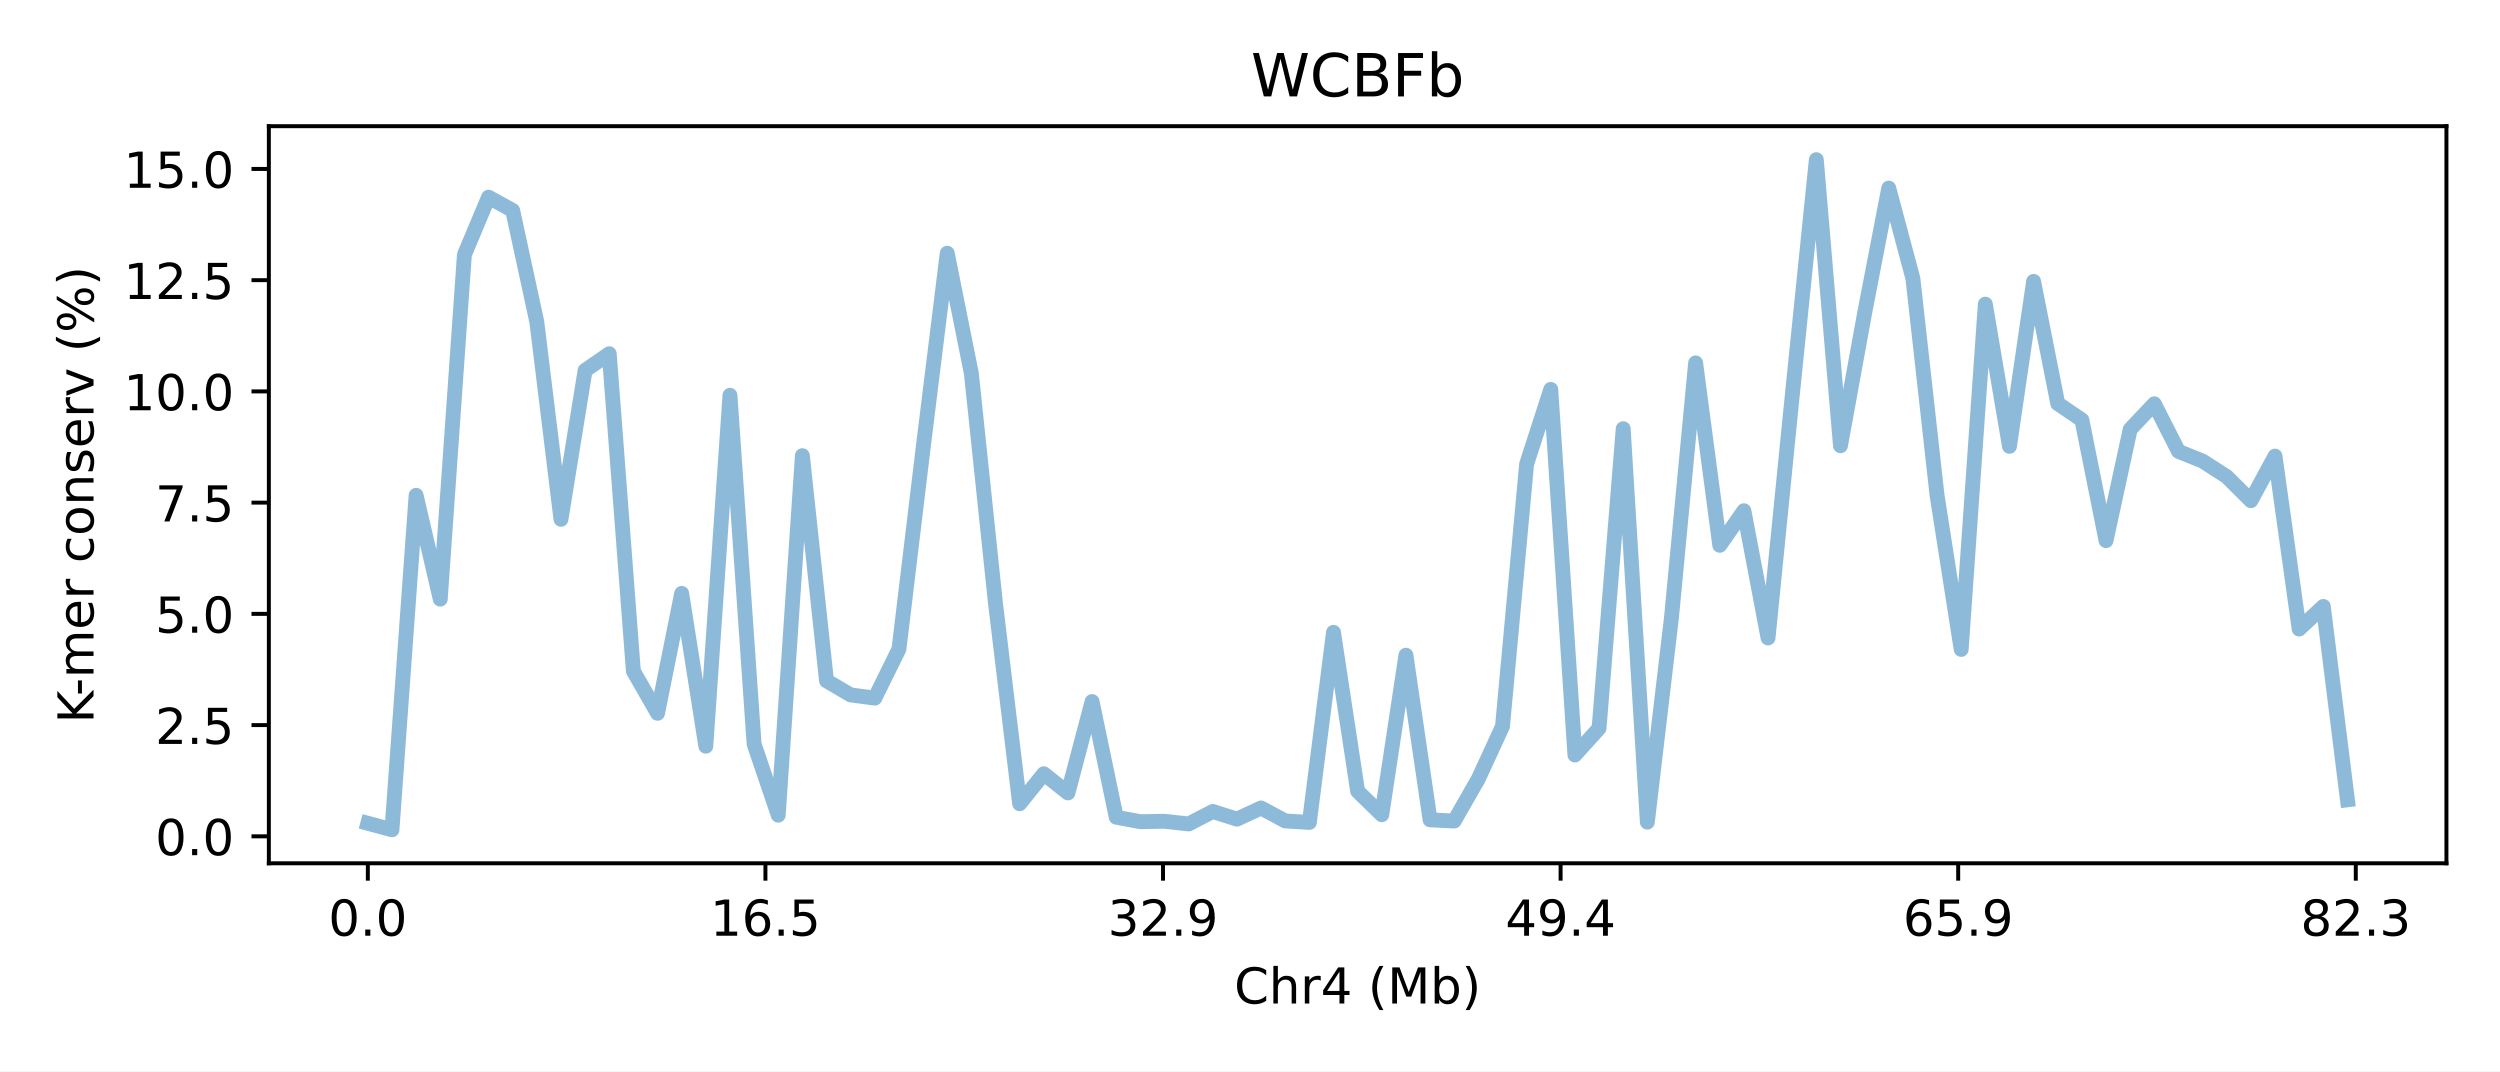
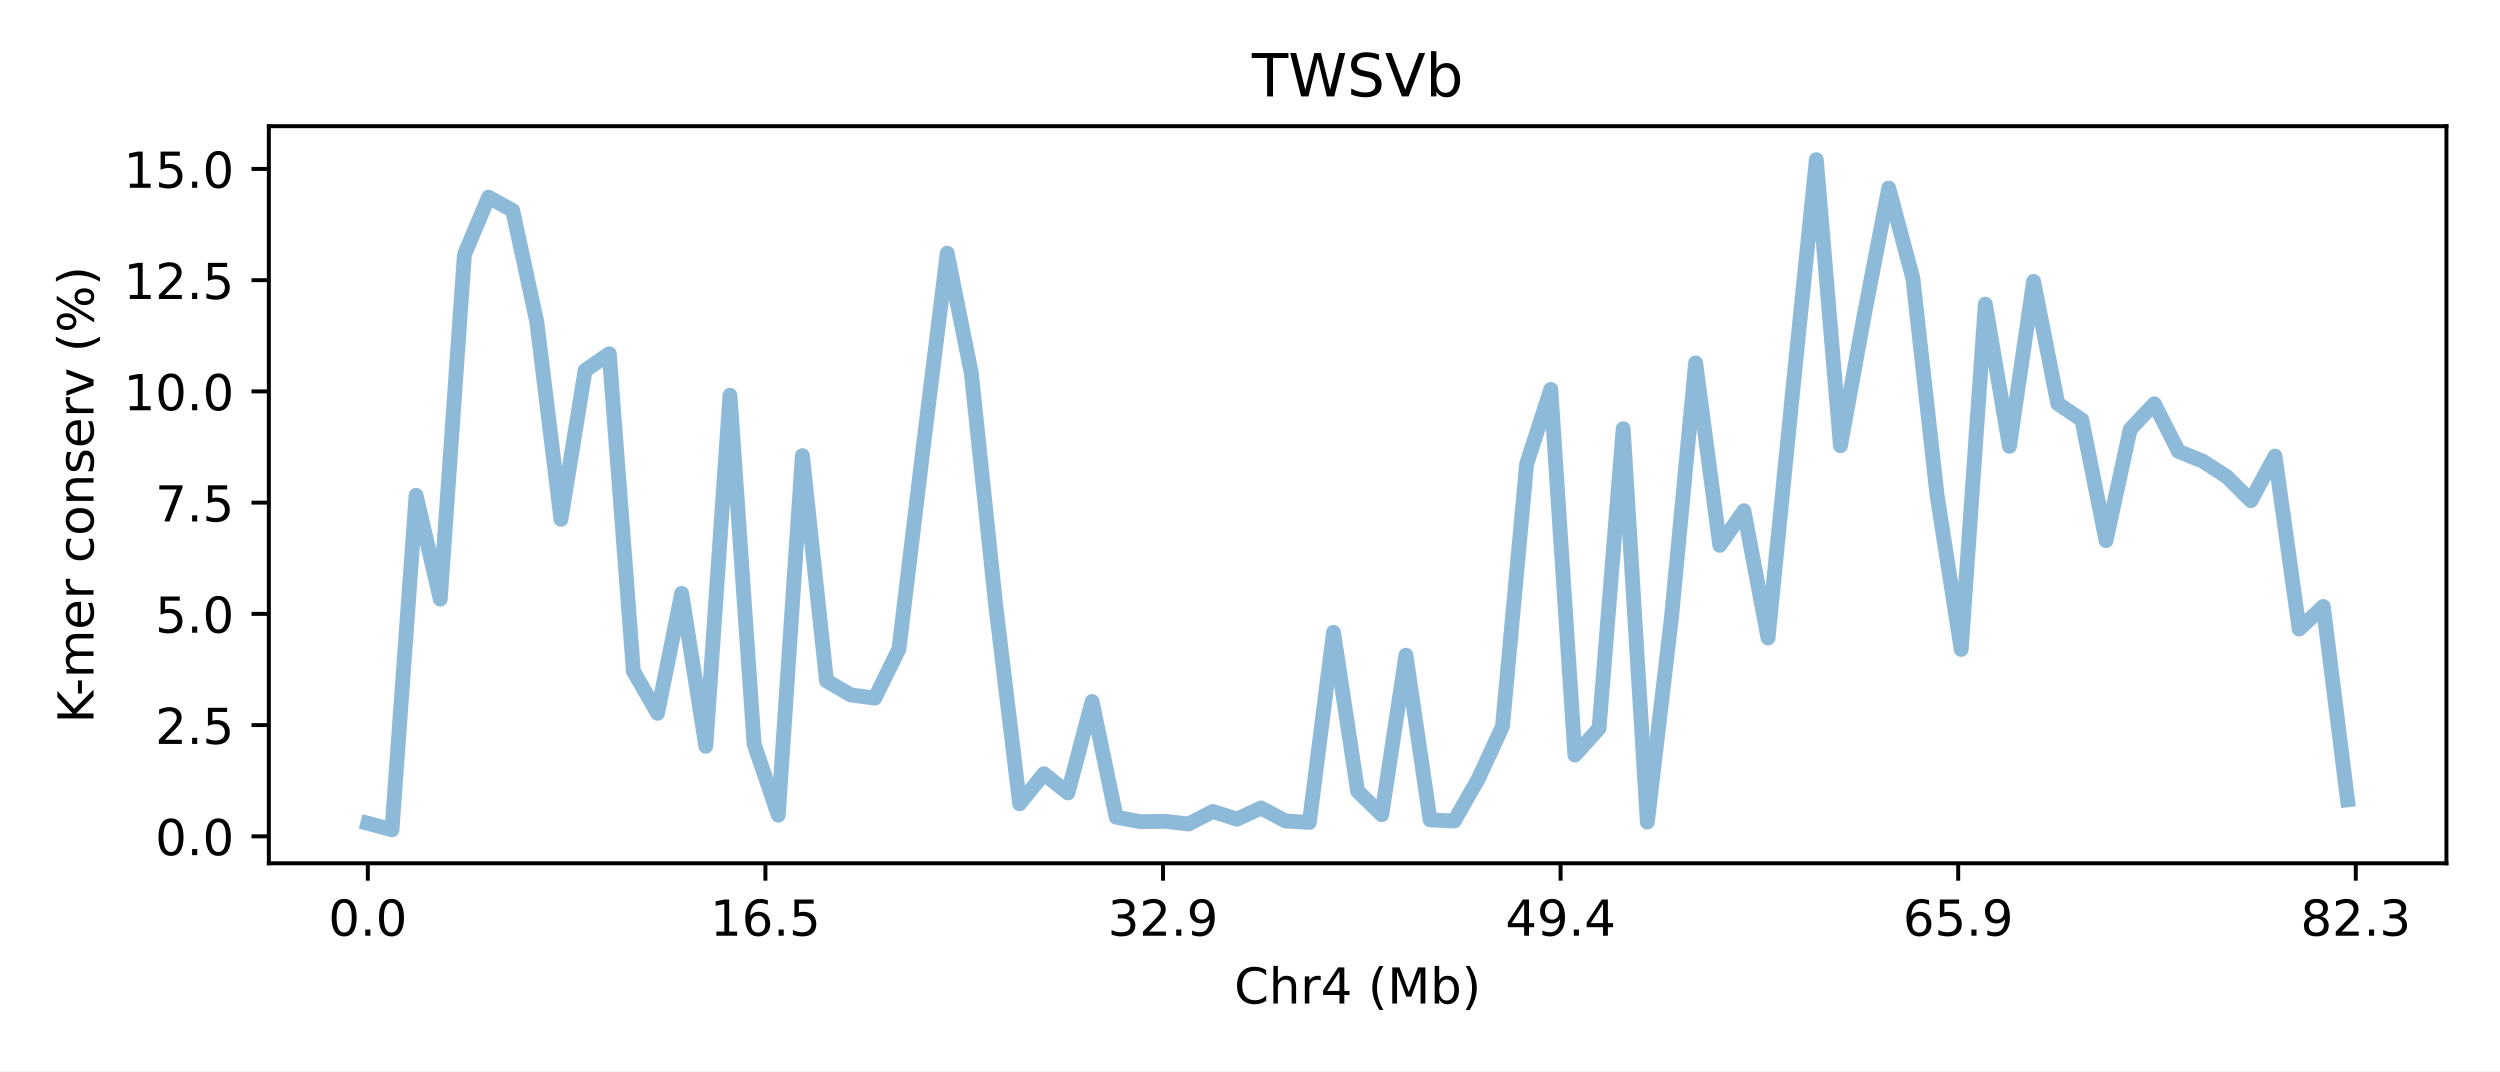
<svg xmlns="http://www.w3.org/2000/svg" xmlns:xlink="http://www.w3.org/1999/xlink" width="504pt" height="216pt" viewBox="0 0 504 216" version="1.1">
  <defs>
    <style type="text/css">*{stroke-linejoin: round; stroke-linecap: butt}</style>
  </defs>
  <g id="figure_1">
    <g id="patch_1">
      <path d="M 0 216  L 504 216  L 504 0  L 0 0  z " style="fill: #ffffff" />
    </g>
    <g id="axes_1">
      <g id="patch_2">
        <path d="M 54.2 174.04  L 493.2 174.04  L 493.2 25.44  L 54.2 25.44  z " style="fill: #ffffff" />
      </g>
      <g id="matplotlib.axis_1">
        <g id="xtick_1">
          <g id="line2d_1">
            <defs>
-               <path id="m18808db9b6" d="M 0 0  L 0 3.5  " style="stroke: #000000; stroke-width: 0.8" />
+               <path id="mdfb5444bd1" d="M 0 0  L 0 3.5  " style="stroke: #000000; stroke-width: 0.8" />
            </defs>
            <g>
-               <use xlink:href="#m18808db9b6" x="74.155" y="174.04" style="stroke: #000000; stroke-width: 0.8" />
+               <use xlink:href="#mdfb5444bd1" x="74.155" y="174.04" style="stroke: #000000; stroke-width: 0.8" />
            </g>
          </g>
          <g id="text_1">
            <g transform="translate(66.20298 188.6384) scale(0.1 -0.1)">
              <defs>
                <path id="DejaVuSans-30" d="M 2034 4250  Q 1547 4250 1301 3770  Q 1056 3291 1056 2328  Q 1056 1369 1301 889  Q 1547 409 2034 409  Q 2525 409 2770 889  Q 3016 1369 3016 2328  Q 3016 3291 2770 3770  Q 2525 4250 2034 4250  z M 2034 4750  Q 2819 4750 3233 4129  Q 3647 3509 3647 2328  Q 3647 1150 3233 529  Q 2819 -91 2034 -91  Q 1250 -91 836 529  Q 422 1150 422 2328  Q 422 3509 836 4129  Q 1250 4750 2034 4750  z " transform="scale(0.015625)" />
                <path id="DejaVuSans-2e" d="M 684 794  L 1344 794  L 1344 0  L 684 0  L 684 794  z " transform="scale(0.015625)" />
              </defs>
              <use xlink:href="#DejaVuSans-30" />
              <use xlink:href="#DejaVuSans-2e" x="63.623" />
              <use xlink:href="#DejaVuSans-30" x="95.41" />
            </g>
          </g>
        </g>
        <g id="xtick_2">
          <g id="line2d_2">
            <g>
-               <use xlink:href="#m18808db9b6" x="154.309" y="174.04" style="stroke: #000000; stroke-width: 0.8" />
+               <use xlink:href="#mdfb5444bd1" x="154.309" y="174.04" style="stroke: #000000; stroke-width: 0.8" />
            </g>
          </g>
          <g id="text_2">
            <g transform="translate(143.1759 188.6384) scale(0.1 -0.1)">
              <defs>
                <path id="DejaVuSans-31" d="M 794 531  L 1825 531  L 1825 4091  L 703 3866  L 703 4441  L 1819 4666  L 2450 4666  L 2450 531  L 3481 531  L 3481 0  L 794 0  L 794 531  z " transform="scale(0.015625)" />
                <path id="DejaVuSans-36" d="M 2113 2584  Q 1688 2584 1439 2293  Q 1191 2003 1191 1497  Q 1191 994 1439 701  Q 1688 409 2113 409  Q 2538 409 2786 701  Q 3034 994 3034 1497  Q 3034 2003 2786 2293  Q 2538 2584 2113 2584  z M 3366 4563  L 3366 3988  Q 3128 4100 2886 4159  Q 2644 4219 2406 4219  Q 1781 4219 1451 3797  Q 1122 3375 1075 2522  Q 1259 2794 1537 2939  Q 1816 3084 2150 3084  Q 2853 3084 3261 2657  Q 3669 2231 3669 1497  Q 3669 778 3244 343  Q 2819 -91 2113 -91  Q 1303 -91 875 529  Q 447 1150 447 2328  Q 447 3434 972 4092  Q 1497 4750 2381 4750  Q 2619 4750 2861 4703  Q 3103 4656 3366 4563  z " transform="scale(0.015625)" />
                <path id="DejaVuSans-35" d="M 691 4666  L 3169 4666  L 3169 4134  L 1269 4134  L 1269 2991  Q 1406 3038 1543 3061  Q 1681 3084 1819 3084  Q 2600 3084 3056 2656  Q 3513 2228 3513 1497  Q 3513 744 3044 326  Q 2575 -91 1722 -91  Q 1428 -91 1123 -41  Q 819 9 494 109  L 494 744  Q 775 591 1075 516  Q 1375 441 1709 441  Q 2250 441 2565 725  Q 2881 1009 2881 1497  Q 2881 1984 2565 2268  Q 2250 2553 1709 2553  Q 1456 2553 1204 2497  Q 953 2441 691 2322  L 691 4666  z " transform="scale(0.015625)" />
              </defs>
              <use xlink:href="#DejaVuSans-31" />
              <use xlink:href="#DejaVuSans-36" x="63.623" />
              <use xlink:href="#DejaVuSans-2e" x="127.246" />
              <use xlink:href="#DejaVuSans-35" x="159.033" />
            </g>
          </g>
        </g>
        <g id="xtick_3">
          <g id="line2d_3">
            <g>
-               <use xlink:href="#m18808db9b6" x="234.463" y="174.04" style="stroke: #000000; stroke-width: 0.8" />
+               <use xlink:href="#mdfb5444bd1" x="234.463" y="174.04" style="stroke: #000000; stroke-width: 0.8" />
            </g>
          </g>
          <g id="text_3">
            <g transform="translate(223.3301 188.6384) scale(0.1 -0.1)">
              <defs>
                <path id="DejaVuSans-33" d="M 2597 2516  Q 3050 2419 3304 2112  Q 3559 1806 3559 1356  Q 3559 666 3084 287  Q 2609 -91 1734 -91  Q 1441 -91 1130 -33  Q 819 25 488 141  L 488 750  Q 750 597 1062 519  Q 1375 441 1716 441  Q 2309 441 2620 675  Q 2931 909 2931 1356  Q 2931 1769 2642 2001  Q 2353 2234 1838 2234  L 1294 2234  L 1294 2753  L 1863 2753  Q 2328 2753 2575 2939  Q 2822 3125 2822 3475  Q 2822 3834 2567 4026  Q 2313 4219 1838 4219  Q 1578 4219 1281 4162  Q 984 4106 628 3988  L 628 4550  Q 988 4650 1302 4700  Q 1616 4750 1894 4750  Q 2613 4750 3031 4423  Q 3450 4097 3450 3541  Q 3450 3153 3228 2886  Q 3006 2619 2597 2516  z " transform="scale(0.015625)" />
                <path id="DejaVuSans-32" d="M 1228 531  L 3431 531  L 3431 0  L 469 0  L 469 531  Q 828 903 1448 1529  Q 2069 2156 2228 2338  Q 2531 2678 2651 2914  Q 2772 3150 2772 3378  Q 2772 3750 2511 3984  Q 2250 4219 1831 4219  Q 1534 4219 1204 4116  Q 875 4013 500 3803  L 500 4441  Q 881 4594 1212 4672  Q 1544 4750 1819 4750  Q 2544 4750 2975 4387  Q 3406 4025 3406 3419  Q 3406 3131 3298 2873  Q 3191 2616 2906 2266  Q 2828 2175 2409 1742  Q 1991 1309 1228 531  z " transform="scale(0.015625)" />
                <path id="DejaVuSans-39" d="M 703 97  L 703 672  Q 941 559 1184 500  Q 1428 441 1663 441  Q 2288 441 2617 861  Q 2947 1281 2994 2138  Q 2813 1869 2534 1725  Q 2256 1581 1919 1581  Q 1219 1581 811 2004  Q 403 2428 403 3163  Q 403 3881 828 4315  Q 1253 4750 1959 4750  Q 2769 4750 3195 4129  Q 3622 3509 3622 2328  Q 3622 1225 3098 567  Q 2575 -91 1691 -91  Q 1453 -91 1209 -44  Q 966 3 703 97  z M 1959 2075  Q 2384 2075 2632 2365  Q 2881 2656 2881 3163  Q 2881 3666 2632 3958  Q 2384 4250 1959 4250  Q 1534 4250 1286 3958  Q 1038 3666 1038 3163  Q 1038 2656 1286 2365  Q 1534 2075 1959 2075  z " transform="scale(0.015625)" />
              </defs>
              <use xlink:href="#DejaVuSans-33" />
              <use xlink:href="#DejaVuSans-32" x="63.623" />
              <use xlink:href="#DejaVuSans-2e" x="127.246" />
              <use xlink:href="#DejaVuSans-39" x="159.033" />
            </g>
          </g>
        </g>
        <g id="xtick_4">
          <g id="line2d_4">
            <g>
-               <use xlink:href="#m18808db9b6" x="314.617" y="174.04" style="stroke: #000000; stroke-width: 0.8" />
+               <use xlink:href="#mdfb5444bd1" x="314.617" y="174.04" style="stroke: #000000; stroke-width: 0.8" />
            </g>
          </g>
          <g id="text_4">
            <g transform="translate(303.4842 188.6384) scale(0.1 -0.1)">
              <defs>
                <path id="DejaVuSans-34" d="M 2419 4116  L 825 1625  L 2419 1625  L 2419 4116  z M 2253 4666  L 3047 4666  L 3047 1625  L 3713 1625  L 3713 1100  L 3047 1100  L 3047 0  L 2419 0  L 2419 1100  L 313 1100  L 313 1709  L 2253 4666  z " transform="scale(0.015625)" />
              </defs>
              <use xlink:href="#DejaVuSans-34" />
              <use xlink:href="#DejaVuSans-39" x="63.623" />
              <use xlink:href="#DejaVuSans-2e" x="127.246" />
              <use xlink:href="#DejaVuSans-34" x="159.033" />
            </g>
          </g>
        </g>
        <g id="xtick_5">
          <g id="line2d_5">
            <g>
-               <use xlink:href="#m18808db9b6" x="394.771" y="174.04" style="stroke: #000000; stroke-width: 0.8" />
+               <use xlink:href="#mdfb5444bd1" x="394.771" y="174.04" style="stroke: #000000; stroke-width: 0.8" />
            </g>
          </g>
          <g id="text_5">
            <g transform="translate(383.6384 188.6384) scale(0.1 -0.1)">
              <use xlink:href="#DejaVuSans-36" />
              <use xlink:href="#DejaVuSans-35" x="63.623" />
              <use xlink:href="#DejaVuSans-2e" x="127.246" />
              <use xlink:href="#DejaVuSans-39" x="159.033" />
            </g>
          </g>
        </g>
        <g id="xtick_6">
          <g id="line2d_6">
            <g>
-               <use xlink:href="#m18808db9b6" x="474.925" y="174.04" style="stroke: #000000; stroke-width: 0.8" />
+               <use xlink:href="#mdfb5444bd1" x="474.925" y="174.04" style="stroke: #000000; stroke-width: 0.8" />
            </g>
          </g>
          <g id="text_6">
            <g transform="translate(463.7926 188.6384) scale(0.1 -0.1)">
              <defs>
                <path id="DejaVuSans-38" d="M 2034 2216  Q 1584 2216 1326 1975  Q 1069 1734 1069 1313  Q 1069 891 1326 650  Q 1584 409 2034 409  Q 2484 409 2743 651  Q 3003 894 3003 1313  Q 3003 1734 2745 1975  Q 2488 2216 2034 2216  z M 1403 2484  Q 997 2584 770 2862  Q 544 3141 544 3541  Q 544 4100 942 4425  Q 1341 4750 2034 4750  Q 2731 4750 3128 4425  Q 3525 4100 3525 3541  Q 3525 3141 3298 2862  Q 3072 2584 2669 2484  Q 3125 2378 3379 2068  Q 3634 1759 3634 1313  Q 3634 634 3220 271  Q 2806 -91 2034 -91  Q 1263 -91 848 271  Q 434 634 434 1313  Q 434 1759 690 2068  Q 947 2378 1403 2484  z M 1172 3481  Q 1172 3119 1398 2916  Q 1625 2713 2034 2713  Q 2441 2713 2670 2916  Q 2900 3119 2900 3481  Q 2900 3844 2670 4047  Q 2441 4250 2034 4250  Q 1625 4250 1398 4047  Q 1172 3844 1172 3481  z " transform="scale(0.015625)" />
              </defs>
              <use xlink:href="#DejaVuSans-38" />
              <use xlink:href="#DejaVuSans-32" x="63.623" />
              <use xlink:href="#DejaVuSans-2e" x="127.246" />
              <use xlink:href="#DejaVuSans-33" x="159.033" />
            </g>
          </g>
        </g>
        <g id="text_7">
          <g transform="translate(248.8242 202.3166) scale(0.1 -0.1)">
            <defs>
              <path id="DejaVuSans-43" d="M 4122 4306  L 4122 3641  Q 3803 3938 3442 4084  Q 3081 4231 2675 4231  Q 1875 4231 1450 3742  Q 1025 3253 1025 2328  Q 1025 1406 1450 917  Q 1875 428 2675 428  Q 3081 428 3442 575  Q 3803 722 4122 1019  L 4122 359  Q 3791 134 3420 21  Q 3050 -91 2638 -91  Q 1578 -91 968 557  Q 359 1206 359 2328  Q 359 3453 968 4101  Q 1578 4750 2638 4750  Q 3056 4750 3426 4639  Q 3797 4528 4122 4306  z " transform="scale(0.015625)" />
              <path id="DejaVuSans-68" d="M 3513 2113  L 3513 0  L 2938 0  L 2938 2094  Q 2938 2591 2744 2837  Q 2550 3084 2163 3084  Q 1697 3084 1428 2787  Q 1159 2491 1159 1978  L 1159 0  L 581 0  L 581 4863  L 1159 4863  L 1159 2956  Q 1366 3272 1645 3428  Q 1925 3584 2291 3584  Q 2894 3584 3203 3211  Q 3513 2838 3513 2113  z " transform="scale(0.015625)" />
              <path id="DejaVuSans-72" d="M 2631 2963  Q 2534 3019 2420 3045  Q 2306 3072 2169 3072  Q 1681 3072 1420 2755  Q 1159 2438 1159 1844  L 1159 0  L 581 0  L 581 3500  L 1159 3500  L 1159 2956  Q 1341 3275 1631 3429  Q 1922 3584 2338 3584  Q 2397 3584 2469 3576  Q 2541 3569 2628 3553  L 2631 2963  z " transform="scale(0.015625)" />
              <path id="DejaVuSans-20" transform="scale(0.015625)" />
              <path id="DejaVuSans-28" d="M 1984 4856  Q 1566 4138 1362 3434  Q 1159 2731 1159 2009  Q 1159 1288 1364 580  Q 1569 -128 1984 -844  L 1484 -844  Q 1016 -109 783 600  Q 550 1309 550 2009  Q 550 2706 781 3412  Q 1013 4119 1484 4856  L 1984 4856  z " transform="scale(0.015625)" />
              <path id="DejaVuSans-4d" d="M 628 4666  L 1569 4666  L 2759 1491  L 3956 4666  L 4897 4666  L 4897 0  L 4281 0  L 4281 4097  L 3078 897  L 2444 897  L 1241 4097  L 1241 0  L 628 0  L 628 4666  z " transform="scale(0.015625)" />
              <path id="DejaVuSans-62" d="M 3116 1747  Q 3116 2381 2855 2742  Q 2594 3103 2138 3103  Q 1681 3103 1420 2742  Q 1159 2381 1159 1747  Q 1159 1113 1420 752  Q 1681 391 2138 391  Q 2594 391 2855 752  Q 3116 1113 3116 1747  z M 1159 2969  Q 1341 3281 1617 3432  Q 1894 3584 2278 3584  Q 2916 3584 3314 3078  Q 3713 2572 3713 1747  Q 3713 922 3314 415  Q 2916 -91 2278 -91  Q 1894 -91 1617 61  Q 1341 213 1159 525  L 1159 0  L 581 0  L 581 4863  L 1159 4863  L 1159 2969  z " transform="scale(0.015625)" />
              <path id="DejaVuSans-29" d="M 513 4856  L 1013 4856  Q 1481 4119 1714 3412  Q 1947 2706 1947 2009  Q 1947 1309 1714 600  Q 1481 -109 1013 -844  L 513 -844  Q 928 -128 1133 580  Q 1338 1288 1338 2009  Q 1338 2731 1133 3434  Q 928 4138 513 4856  z " transform="scale(0.015625)" />
            </defs>
            <use xlink:href="#DejaVuSans-43" />
            <use xlink:href="#DejaVuSans-68" x="69.824" />
            <use xlink:href="#DejaVuSans-72" x="133.203" />
            <use xlink:href="#DejaVuSans-34" x="174.316" />
            <use xlink:href="#DejaVuSans-20" x="237.939" />
            <use xlink:href="#DejaVuSans-28" x="269.727" />
            <use xlink:href="#DejaVuSans-4d" x="308.74" />
            <use xlink:href="#DejaVuSans-62" x="395.02" />
            <use xlink:href="#DejaVuSans-29" x="458.496" />
          </g>
        </g>
      </g>
      <g id="matplotlib.axis_2">
        <g id="ytick_1">
          <g id="line2d_7">
            <defs>
-               <path id="m4d01854429" d="M 0 0  L -3.5 0  " style="stroke: #000000; stroke-width: 0.8" />
+               <path id="mefa560b640" d="M 0 0  L -3.5 0  " style="stroke: #000000; stroke-width: 0.8" />
            </defs>
            <g>
-               <use xlink:href="#m4d01854429" x="54.2" y="168.604" style="stroke: #000000; stroke-width: 0.8" />
+               <use xlink:href="#mefa560b640" x="54.2" y="168.604" style="stroke: #000000; stroke-width: 0.8" />
            </g>
          </g>
          <g id="text_8">
            <g transform="translate(31.29688 172.4031) scale(0.1 -0.1)">
              <use xlink:href="#DejaVuSans-30" />
              <use xlink:href="#DejaVuSans-2e" x="63.623" />
              <use xlink:href="#DejaVuSans-30" x="95.41" />
            </g>
          </g>
        </g>
        <g id="ytick_2">
          <g id="line2d_8">
            <g>
-               <use xlink:href="#m4d01854429" x="54.2" y="146.18" style="stroke: #000000; stroke-width: 0.8" />
+               <use xlink:href="#mefa560b640" x="54.2" y="146.18" style="stroke: #000000; stroke-width: 0.8" />
            </g>
          </g>
          <g id="text_9">
            <g transform="translate(31.29688 149.9788) scale(0.1 -0.1)">
              <use xlink:href="#DejaVuSans-32" />
              <use xlink:href="#DejaVuSans-2e" x="63.623" />
              <use xlink:href="#DejaVuSans-35" x="95.41" />
            </g>
          </g>
        </g>
        <g id="ytick_3">
          <g id="line2d_9">
            <g>
-               <use xlink:href="#m4d01854429" x="54.2" y="123.755" style="stroke: #000000; stroke-width: 0.8" />
+               <use xlink:href="#mefa560b640" x="54.2" y="123.755" style="stroke: #000000; stroke-width: 0.8" />
            </g>
          </g>
          <g id="text_10">
            <g transform="translate(31.29688 127.5546) scale(0.1 -0.1)">
              <use xlink:href="#DejaVuSans-35" />
              <use xlink:href="#DejaVuSans-2e" x="63.623" />
              <use xlink:href="#DejaVuSans-30" x="95.41" />
            </g>
          </g>
        </g>
        <g id="ytick_4">
          <g id="line2d_10">
            <g>
-               <use xlink:href="#m4d01854429" x="54.2" y="101.331" style="stroke: #000000; stroke-width: 0.8" />
+               <use xlink:href="#mefa560b640" x="54.2" y="101.331" style="stroke: #000000; stroke-width: 0.8" />
            </g>
          </g>
          <g id="text_11">
            <g transform="translate(31.29688 105.1303) scale(0.1 -0.1)">
              <defs>
                <path id="DejaVuSans-37" d="M 525 4666  L 3525 4666  L 3525 4397  L 1831 0  L 1172 0  L 2766 4134  L 525 4134  L 525 4666  z " transform="scale(0.015625)" />
              </defs>
              <use xlink:href="#DejaVuSans-37" />
              <use xlink:href="#DejaVuSans-2e" x="63.623" />
              <use xlink:href="#DejaVuSans-35" x="95.41" />
            </g>
          </g>
        </g>
        <g id="ytick_5">
          <g id="line2d_11">
            <g>
-               <use xlink:href="#m4d01854429" x="54.2" y="78.907" style="stroke: #000000; stroke-width: 0.8" />
+               <use xlink:href="#mefa560b640" x="54.2" y="78.907" style="stroke: #000000; stroke-width: 0.8" />
            </g>
          </g>
          <g id="text_12">
            <g transform="translate(24.93437 82.70597) scale(0.1 -0.1)">
              <use xlink:href="#DejaVuSans-31" />
              <use xlink:href="#DejaVuSans-30" x="63.623" />
              <use xlink:href="#DejaVuSans-2e" x="127.246" />
              <use xlink:href="#DejaVuSans-30" x="159.033" />
            </g>
          </g>
        </g>
        <g id="ytick_6">
          <g id="line2d_12">
            <g>
-               <use xlink:href="#m4d01854429" x="54.2" y="56.482" style="stroke: #000000; stroke-width: 0.8" />
+               <use xlink:href="#mefa560b640" x="54.2" y="56.482" style="stroke: #000000; stroke-width: 0.8" />
            </g>
          </g>
          <g id="text_13">
            <g transform="translate(24.93437 60.28168) scale(0.1 -0.1)">
              <use xlink:href="#DejaVuSans-31" />
              <use xlink:href="#DejaVuSans-32" x="63.623" />
              <use xlink:href="#DejaVuSans-2e" x="127.246" />
              <use xlink:href="#DejaVuSans-35" x="159.033" />
            </g>
          </g>
        </g>
        <g id="ytick_7">
          <g id="line2d_13">
            <g>
-               <use xlink:href="#m4d01854429" x="54.2" y="34.058" style="stroke: #000000; stroke-width: 0.8" />
+               <use xlink:href="#mefa560b640" x="54.2" y="34.058" style="stroke: #000000; stroke-width: 0.8" />
            </g>
          </g>
          <g id="text_14">
            <g transform="translate(24.93437 37.85739) scale(0.1 -0.1)">
              <use xlink:href="#DejaVuSans-31" />
              <use xlink:href="#DejaVuSans-35" x="63.623" />
              <use xlink:href="#DejaVuSans-2e" x="127.246" />
              <use xlink:href="#DejaVuSans-30" x="159.033" />
            </g>
          </g>
        </g>
        <g id="text_15">
          <g transform="translate(18.85469 145.8041) rotate(-90) scale(0.1 -0.1)">
            <defs>
              <path id="DejaVuSans-4b" d="M 628 4666  L 1259 4666  L 1259 2694  L 3353 4666  L 4166 4666  L 1850 2491  L 4331 0  L 3500 0  L 1259 2247  L 1259 0  L 628 0  L 628 4666  z " transform="scale(0.015625)" />
              <path id="DejaVuSans-2d" d="M 313 2009  L 1997 2009  L 1997 1497  L 313 1497  L 313 2009  z " transform="scale(0.015625)" />
              <path id="DejaVuSans-6d" d="M 3328 2828  Q 3544 3216 3844 3400  Q 4144 3584 4550 3584  Q 5097 3584 5394 3201  Q 5691 2819 5691 2113  L 5691 0  L 5113 0  L 5113 2094  Q 5113 2597 4934 2840  Q 4756 3084 4391 3084  Q 3944 3084 3684 2787  Q 3425 2491 3425 1978  L 3425 0  L 2847 0  L 2847 2094  Q 2847 2600 2669 2842  Q 2491 3084 2119 3084  Q 1678 3084 1418 2786  Q 1159 2488 1159 1978  L 1159 0  L 581 0  L 581 3500  L 1159 3500  L 1159 2956  Q 1356 3278 1631 3431  Q 1906 3584 2284 3584  Q 2666 3584 2933 3390  Q 3200 3197 3328 2828  z " transform="scale(0.015625)" />
              <path id="DejaVuSans-65" d="M 3597 1894  L 3597 1613  L 953 1613  Q 991 1019 1311 708  Q 1631 397 2203 397  Q 2534 397 2845 478  Q 3156 559 3463 722  L 3463 178  Q 3153 47 2828 -22  Q 2503 -91 2169 -91  Q 1331 -91 842 396  Q 353 884 353 1716  Q 353 2575 817 3079  Q 1281 3584 2069 3584  Q 2775 3584 3186 3129  Q 3597 2675 3597 1894  z M 3022 2063  Q 3016 2534 2758 2815  Q 2500 3097 2075 3097  Q 1594 3097 1305 2825  Q 1016 2553 972 2059  L 3022 2063  z " transform="scale(0.015625)" />
              <path id="DejaVuSans-63" d="M 3122 3366  L 3122 2828  Q 2878 2963 2633 3030  Q 2388 3097 2138 3097  Q 1578 3097 1268 2742  Q 959 2388 959 1747  Q 959 1106 1268 751  Q 1578 397 2138 397  Q 2388 397 2633 464  Q 2878 531 3122 666  L 3122 134  Q 2881 22 2623 -34  Q 2366 -91 2075 -91  Q 1284 -91 818 406  Q 353 903 353 1747  Q 353 2603 823 3093  Q 1294 3584 2113 3584  Q 2378 3584 2631 3529  Q 2884 3475 3122 3366  z " transform="scale(0.015625)" />
              <path id="DejaVuSans-6f" d="M 1959 3097  Q 1497 3097 1228 2736  Q 959 2375 959 1747  Q 959 1119 1226 758  Q 1494 397 1959 397  Q 2419 397 2687 759  Q 2956 1122 2956 1747  Q 2956 2369 2687 2733  Q 2419 3097 1959 3097  z M 1959 3584  Q 2709 3584 3137 3096  Q 3566 2609 3566 1747  Q 3566 888 3137 398  Q 2709 -91 1959 -91  Q 1206 -91 779 398  Q 353 888 353 1747  Q 353 2609 779 3096  Q 1206 3584 1959 3584  z " transform="scale(0.015625)" />
              <path id="DejaVuSans-6e" d="M 3513 2113  L 3513 0  L 2938 0  L 2938 2094  Q 2938 2591 2744 2837  Q 2550 3084 2163 3084  Q 1697 3084 1428 2787  Q 1159 2491 1159 1978  L 1159 0  L 581 0  L 581 3500  L 1159 3500  L 1159 2956  Q 1366 3272 1645 3428  Q 1925 3584 2291 3584  Q 2894 3584 3203 3211  Q 3513 2838 3513 2113  z " transform="scale(0.015625)" />
              <path id="DejaVuSans-73" d="M 2834 3397  L 2834 2853  Q 2591 2978 2328 3040  Q 2066 3103 1784 3103  Q 1356 3103 1142 2972  Q 928 2841 928 2578  Q 928 2378 1081 2264  Q 1234 2150 1697 2047  L 1894 2003  Q 2506 1872 2764 1633  Q 3022 1394 3022 966  Q 3022 478 2636 193  Q 2250 -91 1575 -91  Q 1294 -91 989 -36  Q 684 19 347 128  L 347 722  Q 666 556 975 473  Q 1284 391 1588 391  Q 1994 391 2212 530  Q 2431 669 2431 922  Q 2431 1156 2273 1281  Q 2116 1406 1581 1522  L 1381 1569  Q 847 1681 609 1914  Q 372 2147 372 2553  Q 372 3047 722 3315  Q 1072 3584 1716 3584  Q 2034 3584 2315 3537  Q 2597 3491 2834 3397  z " transform="scale(0.015625)" />
              <path id="DejaVuSans-76" d="M 191 3500  L 800 3500  L 1894 563  L 2988 3500  L 3597 3500  L 2284 0  L 1503 0  L 191 3500  z " transform="scale(0.015625)" />
              <path id="DejaVuSans-25" d="M 4653 2053  Q 4381 2053 4226 1822  Q 4072 1591 4072 1178  Q 4072 772 4226 539  Q 4381 306 4653 306  Q 4919 306 5073 539  Q 5228 772 5228 1178  Q 5228 1588 5073 1820  Q 4919 2053 4653 2053  z M 4653 2450  Q 5147 2450 5437 2106  Q 5728 1763 5728 1178  Q 5728 594 5436 251  Q 5144 -91 4653 -91  Q 4153 -91 3862 251  Q 3572 594 3572 1178  Q 3572 1766 3864 2108  Q 4156 2450 4653 2450  z M 1428 4353  Q 1159 4353 1004 4120  Q 850 3888 850 3481  Q 850 3069 1003 2837  Q 1156 2606 1428 2606  Q 1700 2606 1854 2837  Q 2009 3069 2009 3481  Q 2009 3884 1853 4118  Q 1697 4353 1428 4353  z M 4250 4750  L 4750 4750  L 1831 -91  L 1331 -91  L 4250 4750  z M 1428 4750  Q 1922 4750 2215 4408  Q 2509 4066 2509 3481  Q 2509 2891 2217 2550  Q 1925 2209 1428 2209  Q 931 2209 642 2551  Q 353 2894 353 3481  Q 353 4063 643 4406  Q 934 4750 1428 4750  z " transform="scale(0.015625)" />
            </defs>
            <use xlink:href="#DejaVuSans-4b" />
            <use xlink:href="#DejaVuSans-2d" x="55.076" />
            <use xlink:href="#DejaVuSans-6d" x="91.16" />
            <use xlink:href="#DejaVuSans-65" x="188.572" />
            <use xlink:href="#DejaVuSans-72" x="250.096" />
            <use xlink:href="#DejaVuSans-20" x="291.209" />
            <use xlink:href="#DejaVuSans-63" x="322.996" />
            <use xlink:href="#DejaVuSans-6f" x="377.977" />
            <use xlink:href="#DejaVuSans-6e" x="439.158" />
            <use xlink:href="#DejaVuSans-73" x="502.537" />
            <use xlink:href="#DejaVuSans-65" x="554.637" />
            <use xlink:href="#DejaVuSans-72" x="616.16" />
            <use xlink:href="#DejaVuSans-76" x="657.273" />
            <use xlink:href="#DejaVuSans-20" x="716.453" />
            <use xlink:href="#DejaVuSans-28" x="748.24" />
            <use xlink:href="#DejaVuSans-25" x="787.254" />
            <use xlink:href="#DejaVuSans-29" x="882.273" />
          </g>
        </g>
      </g>
      <g id="line2d_14">
-         <path d="M 74.155 165.973  L 79.022 167.285  L 83.888 99.852  L 88.755 120.787  L 93.622 51.35  L 98.489 39.753  L 103.356 42.423  L 108.223 64.906  L 113.09 104.689  L 117.957 74.675  L 122.824 71.314  L 127.691 135.306  L 132.558 143.798  L 137.425 119.627  L 142.292 150.435  L 147.159 79.691  L 152.026 150.005  L 156.893 164.338  L 161.76 91.866  L 166.627 137.249  L 171.494 140.096  L 176.361 140.741  L 181.228 130.863  L 186.095 90.397  L 190.962 51.045  L 195.829 75.301  L 200.696 121.685  L 205.563 162.039  L 210.429 155.991  L 215.296 159.855  L 220.163 141.43  L 225.03 164.745  L 229.897 165.654  L 234.764 165.57  L 239.631 166.109  L 244.498 163.591  L 249.365 165.141  L 254.232 162.886  L 259.099 165.497  L 263.966 165.805  L 268.833 127.48  L 273.7 159.508  L 278.567 164.248  L 283.434 132.088  L 288.301 165.281  L 293.168 165.517  L 298.035 157.013  L 302.902 146.441  L 307.769 93.546  L 312.636 78.502  L 317.503 152.211  L 322.37 146.822  L 327.237 86.426  L 332.104 165.742  L 336.971 124.483  L 341.837 73.159  L 346.704 109.934  L 351.571 102.963  L 356.438 128.611  L 361.305 79.864  L 366.172 32.195  L 371.039 89.868  L 375.906 63.14  L 380.773 37.923  L 385.64 56.147  L 390.507 99.833  L 395.374 130.923  L 400.241 61.313  L 405.108 89.978  L 409.975 56.725  L 414.842 81.356  L 419.709 84.664  L 424.576 108.988  L 429.443 86.563  L 434.31 81.403  L 439.177 90.99  L 444.044 92.953  L 448.911 96.087  L 453.778 100.933  L 458.645 91.952  L 463.512 126.816  L 468.378 122.26  L 473.245 161.242  " clip-path="url(#pe3debbaf2b)" style="fill: none; stroke: #1f77b4; stroke-opacity: 0.5; stroke-width: 3; stroke-linecap: square" />
+         <path d="M 74.155 165.973  L 79.022 167.285  L 83.888 99.852  L 88.755 120.787  L 93.622 51.35  L 98.489 39.753  L 103.356 42.423  L 108.223 64.906  L 113.09 104.689  L 117.957 74.675  L 122.824 71.314  L 127.691 135.306  L 132.558 143.798  L 137.425 119.627  L 142.292 150.435  L 147.159 79.691  L 152.026 150.005  L 156.893 164.338  L 161.76 91.866  L 166.627 137.249  L 171.494 140.096  L 176.361 140.741  L 181.228 130.863  L 186.095 90.397  L 190.962 51.045  L 195.829 75.301  L 200.696 121.685  L 205.563 162.039  L 210.429 155.991  L 215.296 159.855  L 220.163 141.43  L 225.03 164.745  L 229.897 165.654  L 234.764 165.57  L 239.631 166.109  L 244.498 163.591  L 249.365 165.141  L 254.232 162.886  L 259.099 165.497  L 263.966 165.805  L 268.833 127.48  L 273.7 159.508  L 278.567 164.248  L 283.434 132.088  L 288.301 165.281  L 293.168 165.517  L 298.035 157.013  L 302.902 146.441  L 307.769 93.546  L 312.636 78.502  L 317.503 152.211  L 322.37 146.822  L 327.237 86.426  L 332.104 165.742  L 336.971 124.483  L 341.837 73.159  L 346.704 109.934  L 351.571 102.963  L 356.438 128.611  L 361.305 79.864  L 366.172 32.195  L 371.039 89.868  L 375.906 63.14  L 380.773 37.923  L 385.64 56.147  L 390.507 99.833  L 395.374 130.923  L 400.241 61.313  L 405.108 89.978  L 409.975 56.725  L 414.842 81.356  L 419.709 84.664  L 424.576 108.988  L 429.443 86.563  L 434.31 81.403  L 439.177 90.99  L 444.044 92.953  L 448.911 96.087  L 453.778 100.933  L 458.645 91.952  L 463.512 126.816  L 468.378 122.26  L 473.245 161.242  " clip-path="url(#pf04452f341)" style="fill: none; stroke: #1f77b4; stroke-opacity: 0.5; stroke-width: 3; stroke-linecap: square" />
      </g>
      <g id="patch_3">
        <path d="M 54.2 174.04  L 54.2 25.44  " style="fill: none; stroke: #000000; stroke-width: 0.8; stroke-linejoin: miter; stroke-linecap: square" />
      </g>
      <g id="patch_4">
        <path d="M 493.2 174.04  L 493.2 25.44  " style="fill: none; stroke: #000000; stroke-width: 0.8; stroke-linejoin: miter; stroke-linecap: square" />
      </g>
      <g id="patch_5">
        <path d="M 54.2 174.04  L 493.2 174.04  " style="fill: none; stroke: #000000; stroke-width: 0.8; stroke-linejoin: miter; stroke-linecap: square" />
      </g>
      <g id="patch_6">
        <path d="M 54.2 25.44  L 493.2 25.44  " style="fill: none; stroke: #000000; stroke-width: 0.8; stroke-linejoin: miter; stroke-linecap: square" />
      </g>
      <g id="text_16">
-         <g transform="translate(252.2012 19.44) scale(0.12 -0.12)">
+         <g transform="translate(252.3803 19.44) scale(0.12 -0.12)">
          <defs>
+             <path id="DejaVuSans-54" d="M -19 4666  L 3928 4666  L 3928 4134  L 2272 4134  L 2272 0  L 1638 0  L 1638 4134  L -19 4134  L -19 4666  z " transform="scale(0.015625)" />
            <path id="DejaVuSans-57" d="M 213 4666  L 850 4666  L 1831 722  L 2809 4666  L 3519 4666  L 4500 722  L 5478 4666  L 6119 4666  L 4947 0  L 4153 0  L 3169 4050  L 2175 0  L 1381 0  L 213 4666  z " transform="scale(0.015625)" />
-             <path id="DejaVuSans-42" d="M 1259 2228  L 1259 519  L 2272 519  Q 2781 519 3026 730  Q 3272 941 3272 1375  Q 3272 1813 3026 2020  Q 2781 2228 2272 2228  L 1259 2228  z M 1259 4147  L 1259 2741  L 2194 2741  Q 2656 2741 2882 2914  Q 3109 3088 3109 3444  Q 3109 3797 2882 3972  Q 2656 4147 2194 4147  L 1259 4147  z M 628 4666  L 2241 4666  Q 2963 4666 3353 4366  Q 3744 4066 3744 3513  Q 3744 3084 3544 2831  Q 3344 2578 2956 2516  Q 3422 2416 3680 2098  Q 3938 1781 3938 1306  Q 3938 681 3513 340  Q 3088 0 2303 0  L 628 0  L 628 4666  z " transform="scale(0.015625)" />
-             <path id="DejaVuSans-46" d="M 628 4666  L 3309 4666  L 3309 4134  L 1259 4134  L 1259 2759  L 3109 2759  L 3109 2228  L 1259 2228  L 1259 0  L 628 0  L 628 4666  z " transform="scale(0.015625)" />
+             <path id="DejaVuSans-53" d="M 3425 4513  L 3425 3897  Q 3066 4069 2747 4153  Q 2428 4238 2131 4238  Q 1616 4238 1336 4038  Q 1056 3838 1056 3469  Q 1056 3159 1242 3001  Q 1428 2844 1947 2747  L 2328 2669  Q 3034 2534 3370 2195  Q 3706 1856 3706 1288  Q 3706 609 3251 259  Q 2797 -91 1919 -91  Q 1588 -91 1214 -16  Q 841 59 441 206  L 441 856  Q 825 641 1194 531  Q 1563 422 1919 422  Q 2459 422 2753 634  Q 3047 847 3047 1241  Q 3047 1584 2836 1778  Q 2625 1972 2144 2069  L 1759 2144  Q 1053 2284 737 2584  Q 422 2884 422 3419  Q 422 4038 858 4394  Q 1294 4750 2059 4750  Q 2388 4750 2728 4690  Q 3069 4631 3425 4513  z " transform="scale(0.015625)" />
+             <path id="DejaVuSans-56" d="M 1831 0  L 50 4666  L 709 4666  L 2188 738  L 3669 4666  L 4325 4666  L 2547 0  L 1831 0  z " transform="scale(0.015625)" />
          </defs>
-           <use xlink:href="#DejaVuSans-57" />
-           <use xlink:href="#DejaVuSans-43" x="98.877" />
-           <use xlink:href="#DejaVuSans-42" x="168.701" />
-           <use xlink:href="#DejaVuSans-46" x="237.305" />
-           <use xlink:href="#DejaVuSans-62" x="294.824" />
+           <use xlink:href="#DejaVuSans-54" />
+           <use xlink:href="#DejaVuSans-57" x="61.084" />
+           <use xlink:href="#DejaVuSans-53" x="159.961" />
+           <use xlink:href="#DejaVuSans-56" x="223.438" />
+           <use xlink:href="#DejaVuSans-62" x="291.846" />
        </g>
      </g>
    </g>
  </g>
  <defs>
-     <clipPath id="pe3debbaf2b">
+     <clipPath id="pf04452f341">
      <rect x="54.2" y="25.44" width="439" height="148.6" />
    </clipPath>
  </defs>
</svg>
